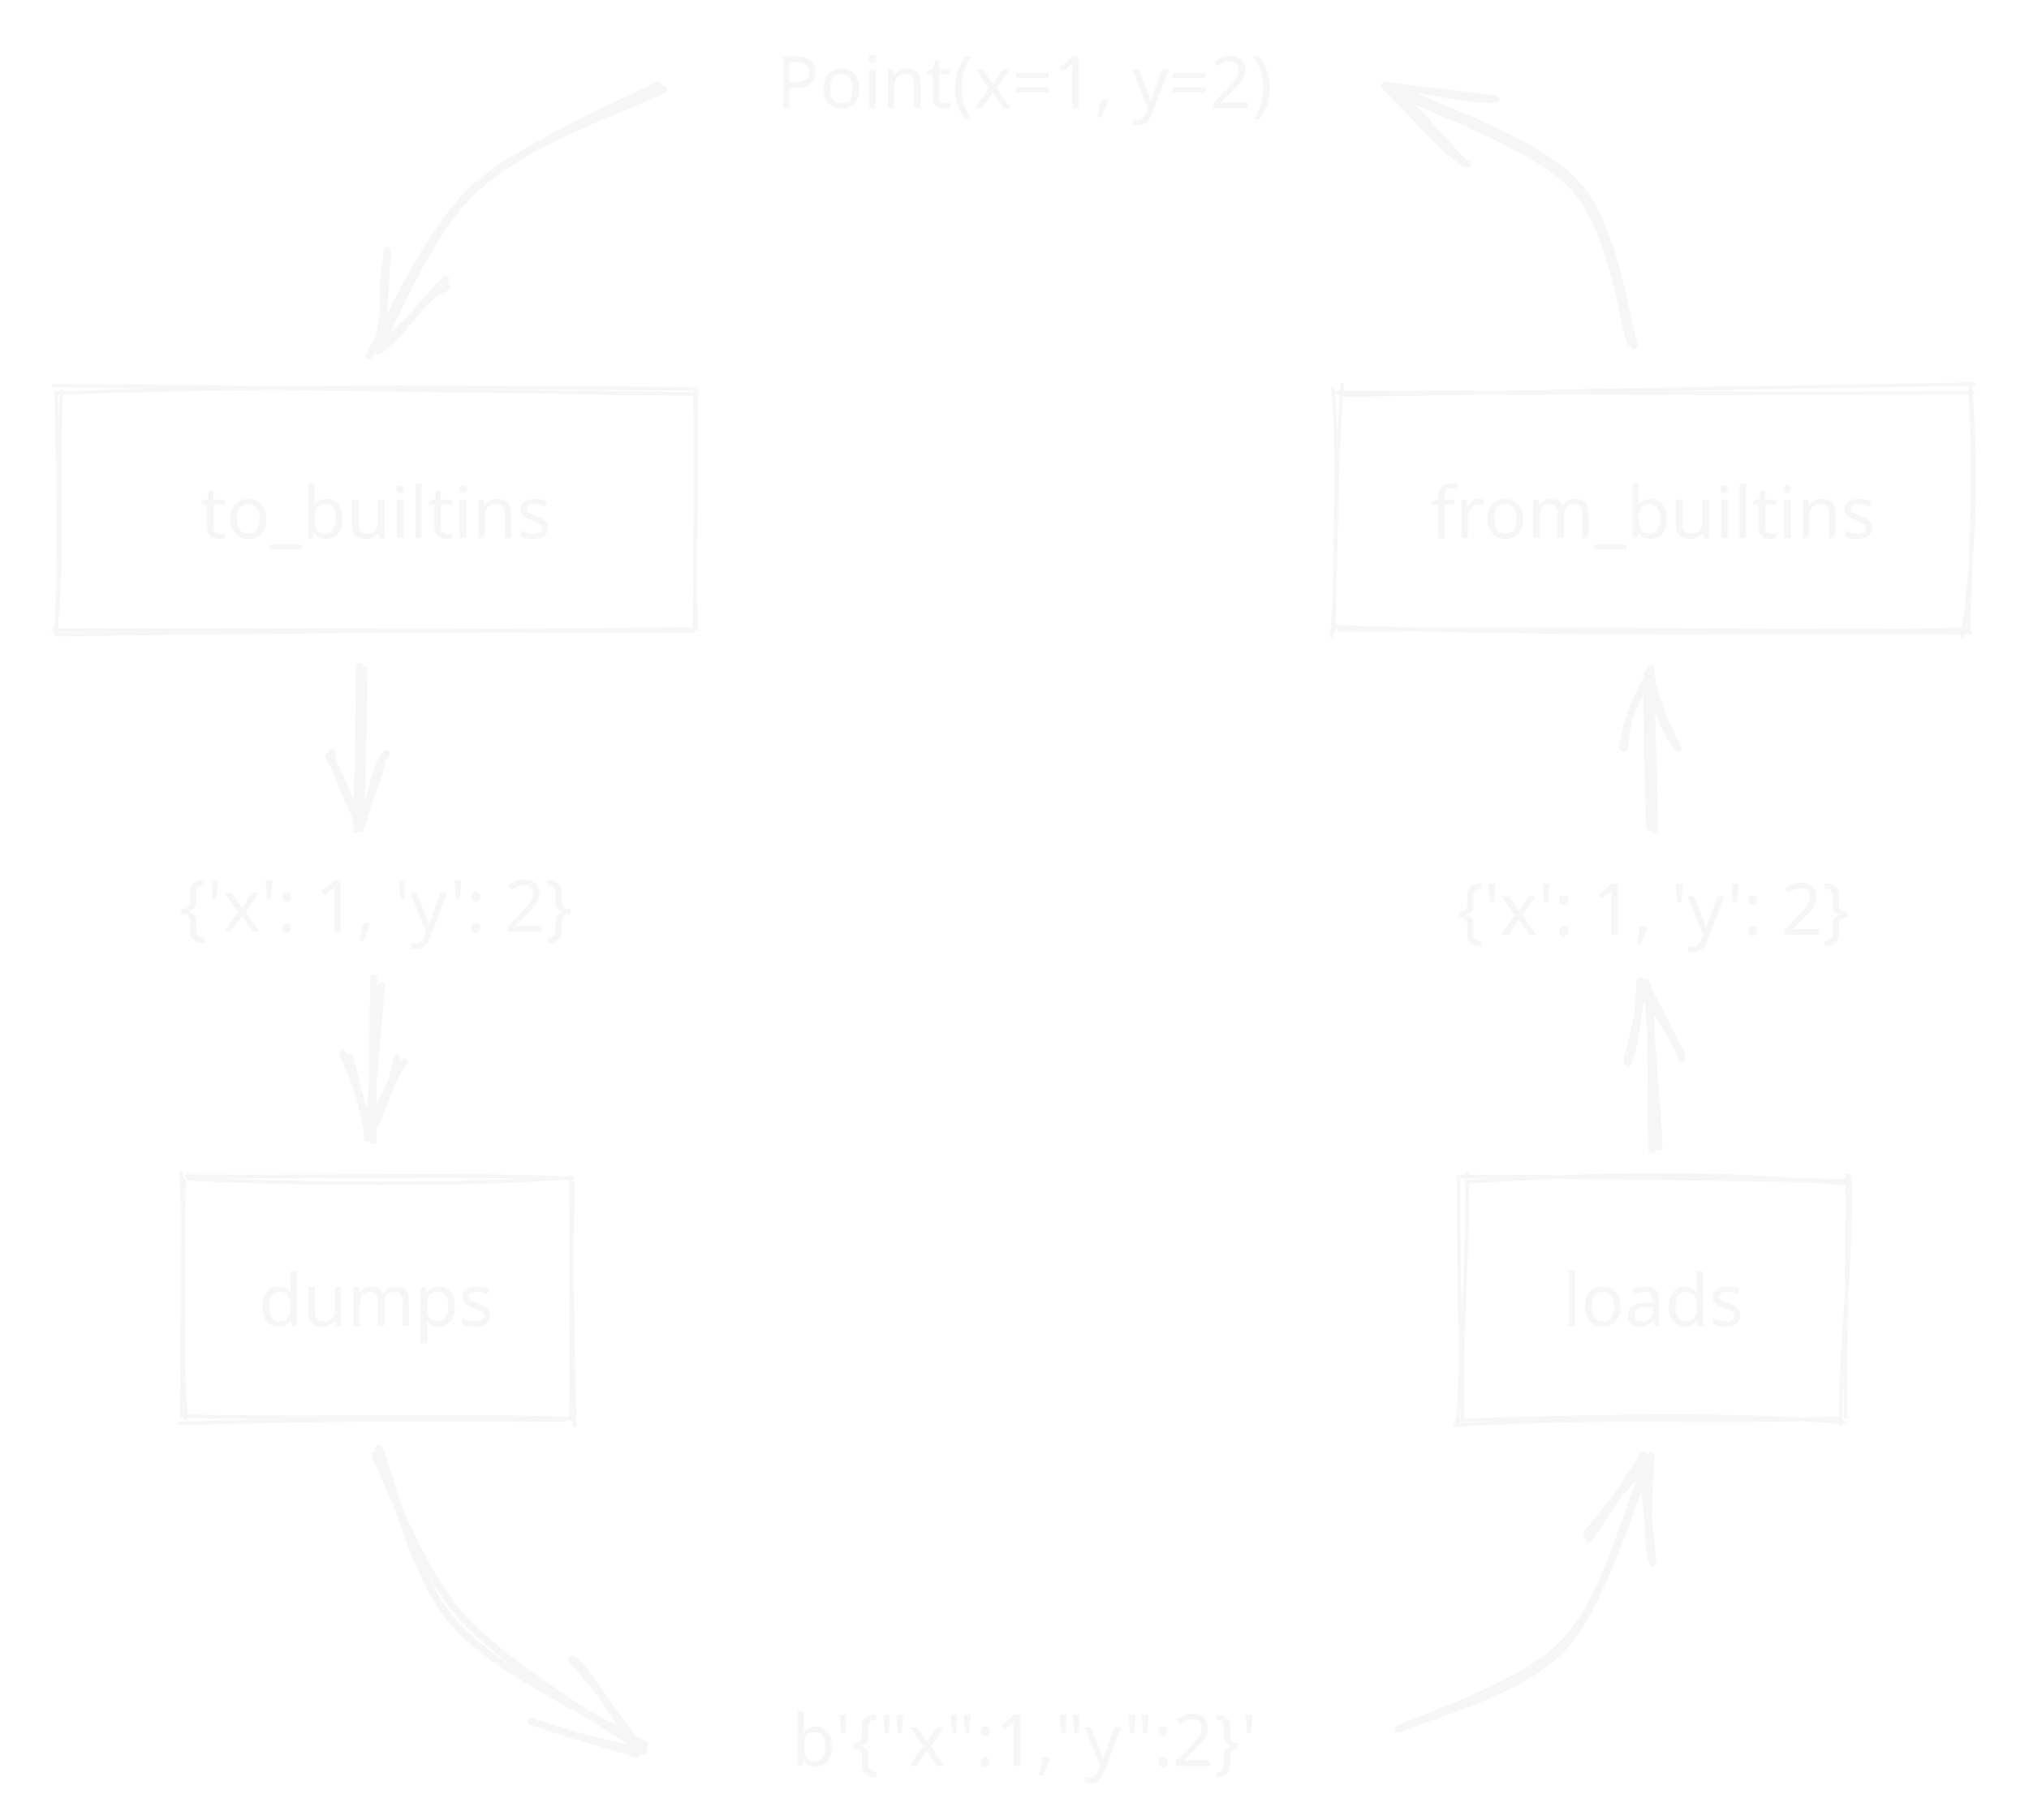
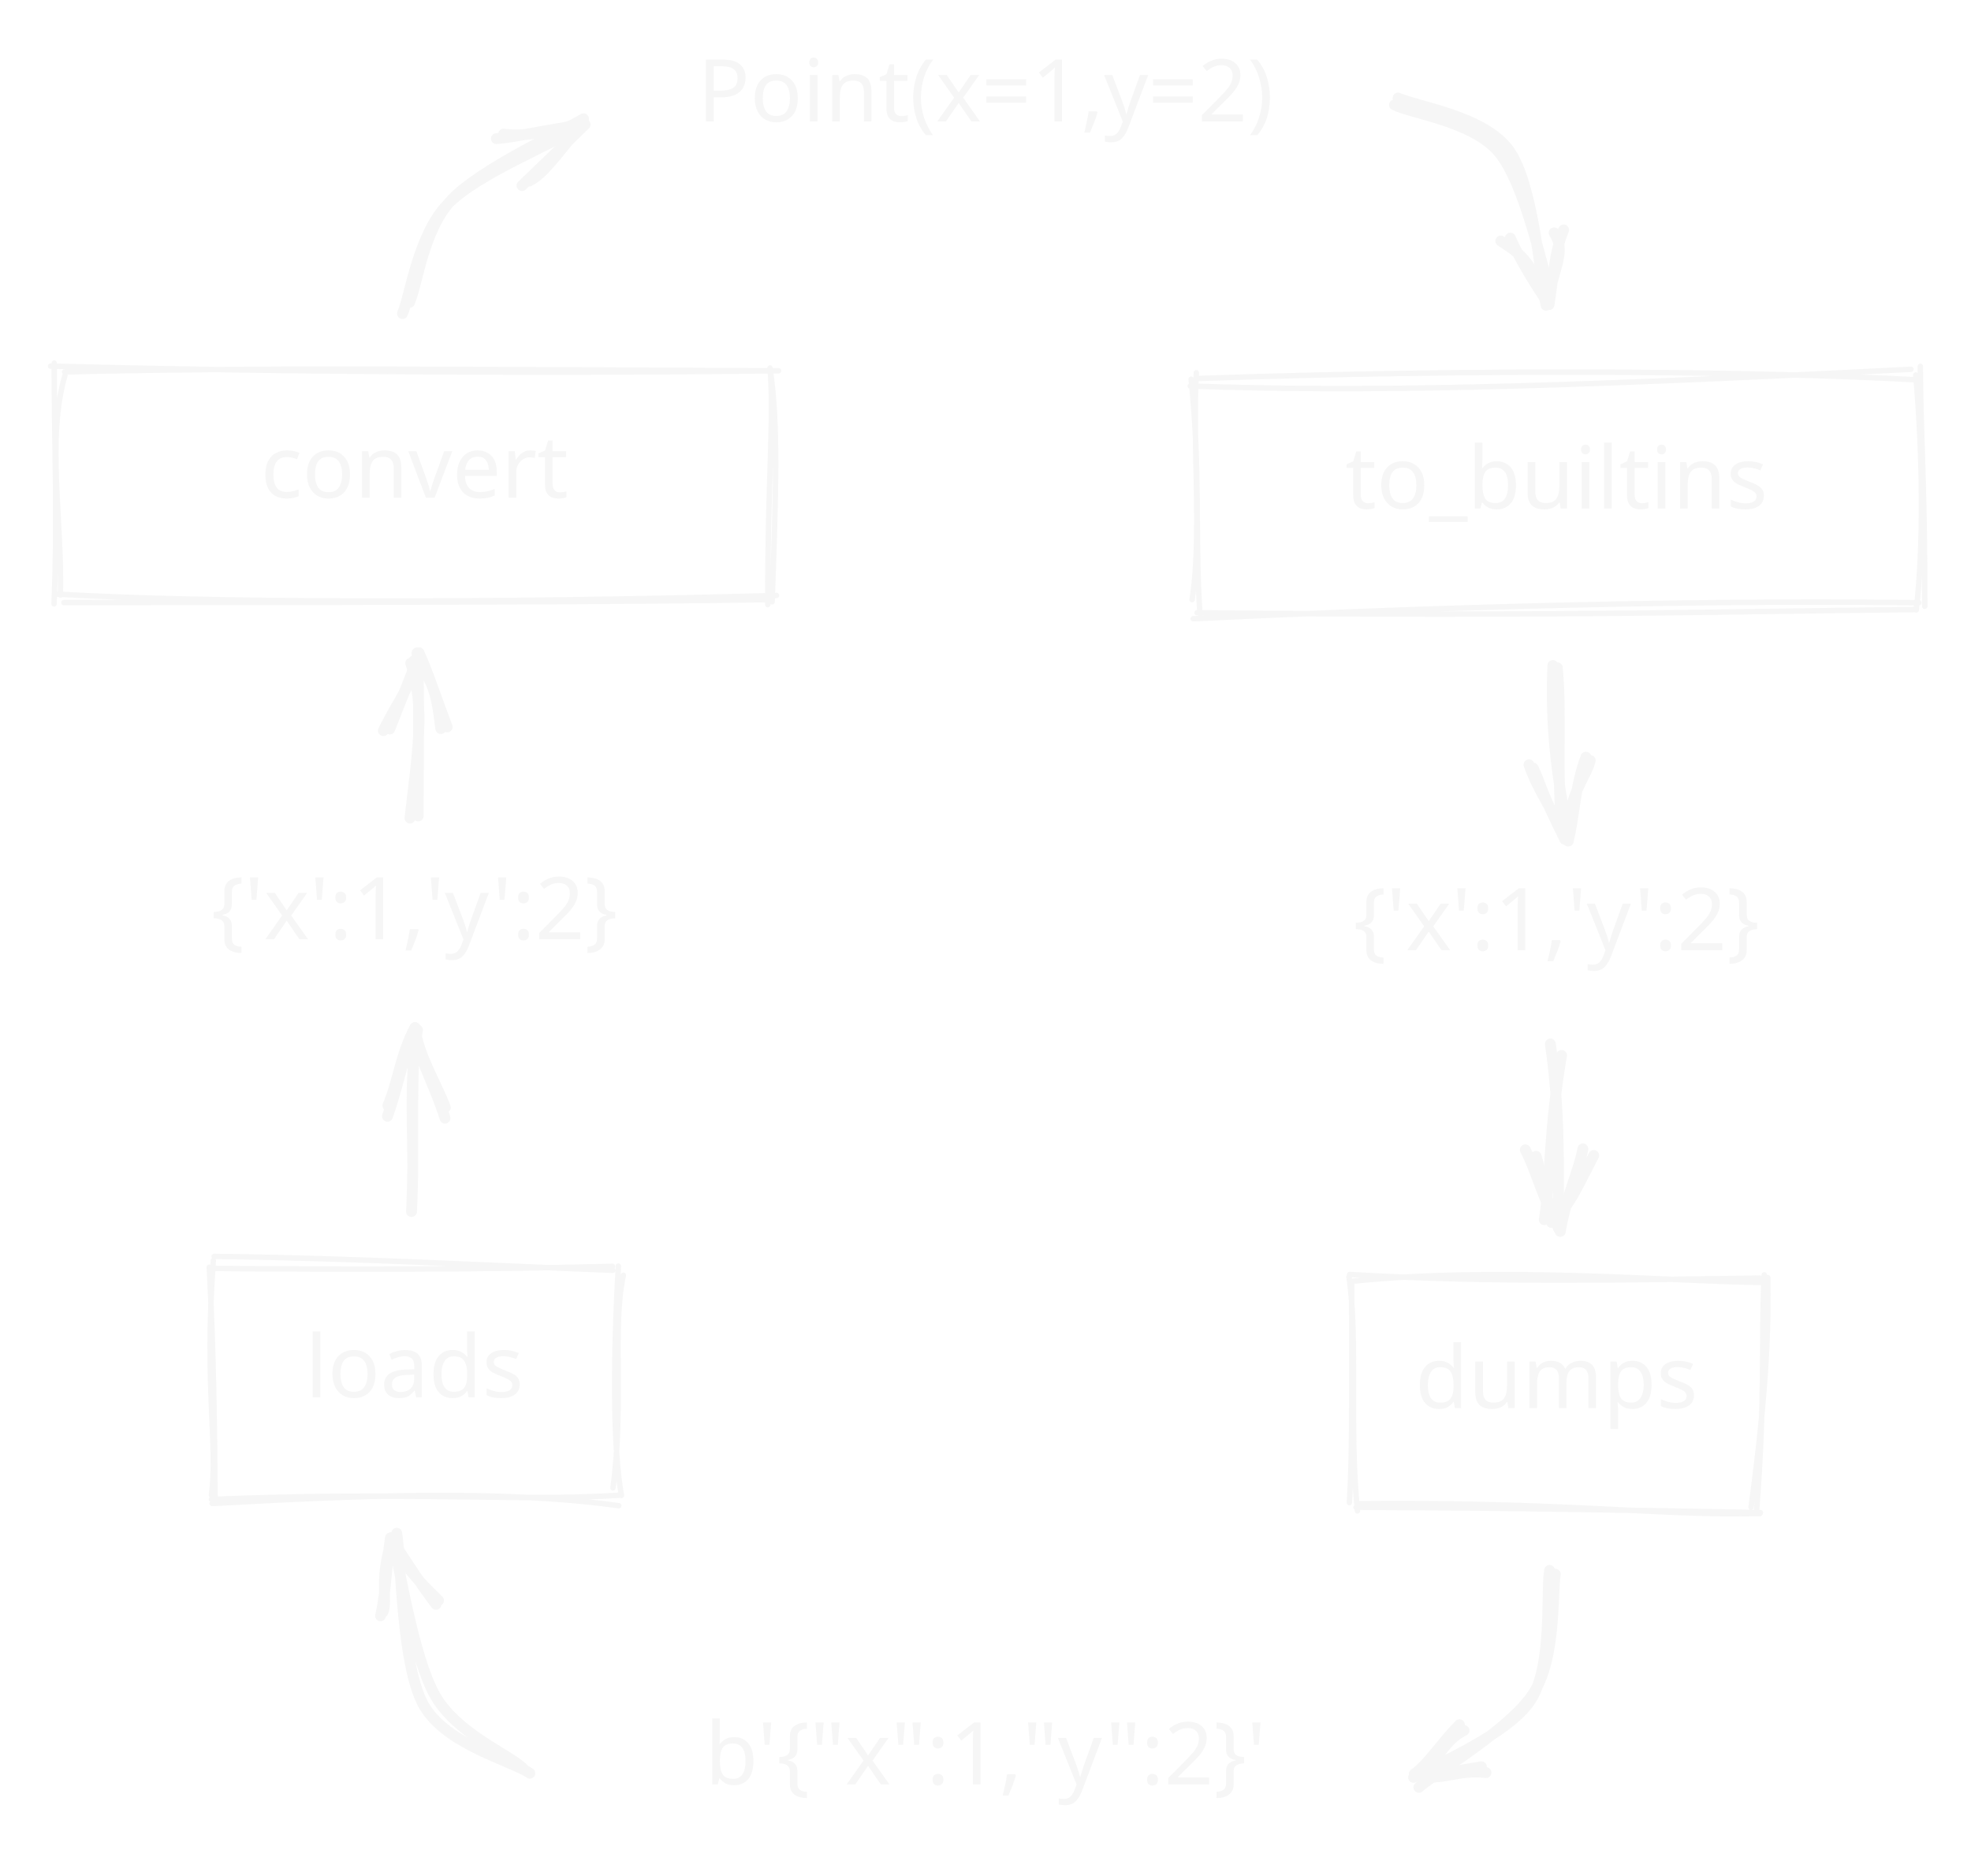
- <svg xmlns="http://www.w3.org/2000/svg" version="1.1" viewBox="0 0 564 506" width="564" height="506" filter="invert(93%) hue-rotate(180deg)">
+ <svg xmlns="http://www.w3.org/2000/svg" version="1.1" viewBox="0 0 363.783 346.055" width="727.567" height="692.11" filter="invert(93%) hue-rotate(180deg)">
  <defs>
    <style class="style-fonts">
      @font-face {
        font-family: "Virgil";
        src: url("https://excalidraw.com/Virgil.woff2");
      }
      @font-face {
        font-family: "Cascadia";
        src: url("https://excalidraw.com/Cascadia.woff2");
      }
    </style>
  </defs>
-   <g transform="translate(195.75 10) rotate(0 89 12.5)">
-     <text x="89" y="20" font-family="Cascadia, Segoe UI Emoji" font-size="20px" fill="#222222" text-anchor="middle" style="white-space: pre;" direction="ltr">Point(x=1, y=2)</text>
+   <g transform="translate(116.2083 10) rotate(0 65.68333 9.6)">
+     <text x="65.683" y="0" font-family="Cascadia, Segoe UI Emoji" font-size="16px" fill="#1e1e1e" text-anchor="middle" style="white-space: pre;" direction="ltr" dominant-baseline="text-before-edge">Point(x=1,y=2)</text>
  </g>
-   <g transform="translate(190.25 471) rotate(0 94.5 12.5)">
-     <text x="94.5" y="20" font-family="Cascadia, Segoe UI Emoji" font-size="20px" fill="#222222" text-anchor="middle" style="white-space: pre;" direction="ltr">b'{"x":1,"y":2}'</text>
+   <g transform="translate(106.825 316.8548) rotate(0 75.06667 9.6)">
+     <text x="75.067" y="0" font-family="Cascadia, Segoe UI Emoji" font-size="16px" fill="#1e1e1e" text-anchor="middle" style="white-space: pre;" direction="ltr" dominant-baseline="text-before-edge">b'{"x":1,"y":2}'</text>
  </g>
-   <g transform="translate(10 239.0317) rotate(0 94.5 12.5)">
-     <text x="94.5" y="20" font-family="Cascadia, Segoe UI Emoji" font-size="20px" fill="#222222" text-anchor="middle" style="white-space: pre;" direction="ltr">{'x': 1, 'y': 2}</text>
+   <g transform="translate(15.50834 160.9119) rotate(0 60.99166 9.6)">
+     <text x="60.992" y="0" font-family="Cascadia, Segoe UI Emoji" font-size="16px" fill="#1e1e1e" text-anchor="middle" style="white-space: pre;" direction="ltr" dominant-baseline="text-before-edge">{'x':1,'y':2}</text>
  </g>
-   <g stroke-linecap="round" transform="translate(16.5 108.625) rotate(0 88 33.5)">
-     <path d="M-1.67 -1.4 C46.58 -1.15, 91.66 -0.12, 177.39 0.93 M-0.92 0.69 C64.96 -1.8, 128.14 -0.74, 175.44 -0.52 M177.03 -0.59 C177.34 25.56, 176.21 47.14, 177.11 66.3 M176.72 -0.68 C177.24 25.98, 176.79 50.82, 176.5 66.12 M176.03 66.97 C109.65 66.5, 45.96 66.62, -1.82 66.6 M175.33 66.24 C133.53 66.96, 88.47 66.46, -0.18 67.84 M-0.93 65.9 C1.23 45.81, -0.72 26.43, 0.57 0.11 M-0.86 67.9 C-0.09 48.27, -0.15 30.79, -0.89 0.93" stroke="#222222" stroke-width="1" fill="none" />
+   <g stroke-linecap="round" transform="translate(10 67.52742) rotate(0 66.5 21.5)">
+     <path d="M1.92 1.11 C35.31 0.26, 72.56 0.64, 133.7 0.9 M-0.67 0.03 C53.38 1.43, 105.24 1.23, 132.47 0.91 M132.12 0.38 C132.91 9.72, 131.64 21.59, 131.71 44.05 M132.19 0.87 C133.62 10.83, 133.25 22.81, 132.51 43.53 M131.41 43.13 C105.19 43.51, 78.91 43.63, 1.79 43.67 M133.32 42.36 C80.87 43.8, 27.4 43.74, 0.24 42.08 M1.15 42.27 C1.48 28.5, -1.41 13.37, 1.99 1.75 M-0.03 43.92 C0.66 27.92, -0.05 11.6, 0.01 -0.53" stroke="#1e1e1e" stroke-width="1" fill="none" />
  </g>
-   <g transform="translate(39 129.625) rotate(0 65.5 12.5)">
-     <text x="65.5" y="20" font-family="Cascadia, Segoe UI Emoji" font-size="20px" fill="#222222" text-anchor="middle" style="white-space: pre;" direction="ltr">to_builtins</text>
+   <g transform="translate(43.65833 79.42742) rotate(0 32.84167 9.6)">
+     <text x="32.842" y="0" font-family="Cascadia, Segoe UI Emoji" font-size="16px" fill="#1e1e1e" text-anchor="middle" style="white-space: pre;" direction="ltr" dominant-baseline="text-before-edge">convert</text>
  </g>
-   <g stroke-linecap="round" transform="translate(51 327.625) rotate(0 53.5 33.5)">
-     <path d="M1.56 0.17 C41.73 1.95, 81.6 1.68, 108.29 -0.24 M0.84 -0.59 C39.34 -0.27, 78.34 -1.27, 107.6 -0.03 M108.36 1.44 C107.57 25.01, 108.46 51.54, 108.73 68.69 M107.68 0.1 C107.71 12.8, 107.98 26.62, 107.7 66.58 M105.84 67.19 C79.43 67.29, 49.35 66.58, -1.08 68.12 M107.82 66.84 C73.21 65.52, 41.13 67.03, 0.13 66.1 M0.63 66.78 C-1.01 43.54, 0.89 17.44, -0.68 -1.44 M-0.57 66.09 C-0.06 41.02, -0.32 17.12, 0.2 0.62" stroke="#222222" stroke-width="1" fill="none" />
+   <g stroke-linecap="round" transform="translate(39 233.5274) rotate(0 37.5 21.5)">
+     <path d="M0.53 -1.69 C27.23 -1.36, 53.33 0.1, 74.1 0.88 M0.16 0.54 C25.42 0.74, 50.92 0.74, 74.05 0.15 M76.05 1.79 C73.95 11.55, 76.21 25.77, 74.13 41.03 M75.13 0.1 C74.13 17.46, 74.15 33.98, 75.7 42.43 M75.2 44.32 C53.08 41.24, 25.46 42.52, 0.16 43.92 M75.44 42.38 C56.31 43.6, 38.03 41.65, 0.03 43.15 M0.02 42.35 C1.25 33.16, -1.32 22.59, 0.37 -0.91 M0.71 43.48 C0.58 28.98, 0.45 16, -0.38 0.32" stroke="#1e1e1e" stroke-width="1" fill="none" />
  </g>
-   <g transform="translate(74 348.625) rotate(0 30.5 12.5)">
-     <text x="30.5" y="20" font-family="Cascadia, Segoe UI Emoji" font-size="20px" fill="#222222" text-anchor="middle" style="white-space: pre;" direction="ltr">dumps</text>
+   <g transform="translate(53.04167 245.4274) rotate(0 23.45833 9.6)">
+     <text x="23.458" y="0" font-family="Cascadia, Segoe UI Emoji" font-size="16px" fill="#1e1e1e" text-anchor="middle" style="white-space: pre;" direction="ltr" dominant-baseline="text-before-edge">loads</text>
  </g>
  <g stroke-linecap="round">
-     <g transform="translate(100.5 186.125) rotate(0 -0.3532933 21.73584)">
-       <path d="M0.62 0.13 C0.73 7.39, -0.07 35.84, -0.26 43.2 M-0.51 -0.85 C-0.51 6.57, -1.17 36.55, -1.34 44.32" stroke="#222222" stroke-width="2" fill="none" />
+     <g transform="translate(74.97152 223.0052) rotate(0 1.528481 -16.18555)">
+       <path d="M1.07 -1.97 C1.61 -11.98, 0.25 -22.72, 2.08 -32.94 M0.98 0.57 C1.53 -10.11, 0.87 -20.14, 1.56 -31.87" stroke="#1e1e1e" stroke-width="2" fill="none" />
    </g>
-     <g transform="translate(100.5 186.125) rotate(0 -0.3532933 21.73584)">
-       <path d="M-8.21 23.07 C-8.21 27.34, -4.78 32.98, -0.37 44.24 M-9.12 24.16 C-5.58 29.74, -3.89 34.6, -0.78 43.6" stroke="#222222" stroke-width="2" fill="none" />
+     <g transform="translate(74.97152 223.0052) rotate(0 1.528481 -16.18555)">
+       <path d="M7.23 -18.65 C5.47 -23.27, 2.21 -28.39, 1.62 -33.38 M7.16 -16.67 C5.52 -21.94, 2.93 -26.7, 1.21 -32.55" stroke="#1e1e1e" stroke-width="2" fill="none" />
    </g>
-     <g transform="translate(100.5 186.125) rotate(0 -0.3532933 21.73584)">
-       <path d="M6.84 23.39 C3.45 27.67, 3.49 33.23, -0.37 44.24 M5.93 24.48 C5.12 29.82, 2.46 34.59, -0.78 43.6" stroke="#222222" stroke-width="2" fill="none" />
+     <g transform="translate(74.97152 223.0052) rotate(0 1.528481 -16.18555)">
+       <path d="M-3.39 -18.99 C-1.48 -23.39, -1.08 -28.4, 1.62 -33.38 M-3.46 -17.01 C-1.64 -22.16, -0.78 -26.8, 1.21 -32.55" stroke="#1e1e1e" stroke-width="2" fill="none" />
    </g>
  </g>
  <mask />
  <g stroke-linecap="round">
-     <g transform="translate(104.1519 272.7512) rotate(0 0.06194386 21.75483)">
-       <path d="M-0.26 -0.8 C-0.44 6.57, -0.54 36.74, -0.49 44.31 M1.81 1.4 C1.37 8.37, -1.28 35.49, -1.69 42.34" stroke="#222222" stroke-width="2" fill="none" />
+     <g transform="translate(77.53561 151.4908) rotate(0 -1.035611 -15.77112)">
+       <path d="M-1.87 -0.53 C-0.55 -12.19, 1.04 -20.94, -1.73 -29.11 M-0.35 -0.92 C-0.36 -12.74, -0.08 -24.65, -0.56 -31.01" stroke="#1e1e1e" stroke-width="2" fill="none" />
    </g>
-     <g transform="translate(104.1519 272.7512) rotate(0 0.06194386 21.75483)">
-       <path d="M-8.85 20.32 C-4.94 28.74, -2.43 35.98, -1.91 43.69 M-6.87 21.29 C-6.19 24.41, -4.74 29.01, -2.09 41.44" stroke="#222222" stroke-width="2" fill="none" />
+     <g transform="translate(77.53561 151.4908) rotate(0 -1.035611 -15.77112)">
+       <path d="M3.82 -17.05 C3.08 -22.83, 2.61 -26.32, -1.12 -29.54 M5 -17.35 C2.96 -22.69, 1.19 -28.13, -0.21 -31.02" stroke="#1e1e1e" stroke-width="2" fill="none" />
    </g>
-     <g transform="translate(104.1519 272.7512) rotate(0 0.06194386 21.75483)">
-       <path d="M6.15 21.53 C4.78 29.5, 2.02 36.31, -1.91 43.69 M8.13 22.5 C5.77 25.48, 4.17 29.82, -2.09 41.44" stroke="#222222" stroke-width="2" fill="none" />
+     <g transform="translate(77.53561 151.4908) rotate(0 -1.035611 -15.77112)">
+       <path d="M-6.78 -16.67 C-3.91 -22.54, -0.79 -26.16, -1.12 -29.54 M-5.6 -16.97 C-3.47 -22.5, -1.07 -28.09, -0.21 -31.02" stroke="#1e1e1e" stroke-width="2" fill="none" />
    </g>
  </g>
  <mask />
-   <g transform="translate(365 239.9273) rotate(0 94.5 12.5)">
-     <text x="94.5" y="20" font-family="Cascadia, Segoe UI Emoji" font-size="20px" fill="#222222" text-anchor="middle" style="white-space: pre;" direction="ltr">{'x': 1, 'y': 2}</text>
+   <g transform="translate(226.2917 162.9119) rotate(0 60.99166 9.6)">
+     <text x="60.992" y="0" font-family="Cascadia, Segoe UI Emoji" font-size="16px" fill="#1e1e1e" text-anchor="middle" style="white-space: pre;" direction="ltr" dominant-baseline="text-before-edge">{'x':1,'y':2}</text>
  </g>
-   <g stroke-linecap="round" transform="translate(371.5 108.625) rotate(0 88 33.5)">
-     <path d="M1.62 1.2 C41.9 0.79, 82.31 -0.39, 177.37 -1.83 M-0.11 0.47 C64.44 0.52, 130.61 1.02, 176.9 0.51 M176.23 -1.11 C177.57 17.41, 178.18 37.9, 174.1 68.45 M176.22 -0.95 C176.95 14.7, 177.16 30.73, 175.61 67.02 M176.34 67.31 C121.64 66.77, 69.83 68.29, 0.14 65.66 M175.06 66.34 C136.47 67.55, 97.43 65.81, 0.71 66.54 M-1.33 68.37 C0.36 50.71, -0.89 32.75, 1.58 -1.71 M-0.63 66.43 C-0.51 41.82, 0.58 15.4, -0.95 -0.46" stroke="#222222" stroke-width="1" fill="none" />
+   <g stroke-linecap="round" transform="translate(220.7833 69.52742) rotate(0 66.5 21.5)">
+     <path d="M-1.1 1.71 C30.56 2.79, 63.06 2.13, 131.91 -1.38 M0.56 0.31 C52.89 -1.5, 103.99 -1.05, 133.15 0.57 M133.65 -1.93 C133.68 10.69, 134.52 19.77, 134.46 42.35 M132.8 -0.33 C134.15 15.21, 134.23 31.58, 132.89 43.03 M133.37 41.69 C83.55 41.1, 33.42 43.01, -0.56 44.65 M132.47 42.96 C100.52 43.24, 67.63 44.26, 0.15 43.54 M-0.76 41.12 C1.1 29.27, -0.74 11.89, 0.02 -0.74 M0.68 43.67 C-0.28 29.28, 0.83 17.61, -0.94 0.45" stroke="#1e1e1e" stroke-width="1" fill="none" />
  </g>
-   <g transform="translate(382.5 129.625) rotate(0 77 12.5)">
-     <text x="77" y="20" font-family="Cascadia, Segoe UI Emoji" font-size="20px" fill="#222222" text-anchor="middle" style="white-space: pre;" direction="ltr">from_builtins</text>
+   <g transform="translate(235.675 81.42742) rotate(0 51.60833 9.6)">
+     <text x="51.608" y="0" font-family="Cascadia, Segoe UI Emoji" font-size="16px" fill="#1e1e1e" text-anchor="middle" style="white-space: pre;" direction="ltr" dominant-baseline="text-before-edge">to_builtins</text>
  </g>
-   <g stroke-linecap="round" transform="translate(406 327.625) rotate(0 53.5 33.5)">
-     <path d="M1.39 0.93 C34.28 -0.88, 67.36 -2.47, 108.39 1.68 M-0.56 -0.52 C26.34 -0.53, 52.37 0.01, 106.7 0.68 M108.11 -0.7 C108.8 26.6, 105.18 51.27, 105.65 68.36 M107.5 -0.88 C107.85 20.35, 106.76 41.57, 106.99 66.42 M105.18 66.6 C72.8 68.28, 40.9 65.82, -1.53 68.64 M106.82 67.84 C76.79 65.39, 47.03 65.83, -0.55 67.31 M0.57 67.11 C-0.24 46.18, 2.03 26.54, 1.79 -1.14 M-0.89 67.93 C0.63 53.61, -0.53 38.52, -0.61 -0.19" stroke="#222222" stroke-width="1" fill="none" />
+   <g stroke-linecap="round" transform="translate(249.7833 235.5274) rotate(0 37.5 21.5)">
+     <path d="M-0.07 0.89 C27.84 -1.96, 59.73 1.04, 76.04 1.12 M-0.68 -0.35 C25.01 1.17, 48.99 0.68, 75.02 0.32 M76.49 0.21 C76.6 8.1, 76.55 19.31, 73.41 42.59 M75.84 -0.29 C75.22 11.52, 76.07 22.44, 74.43 43.19 M75.07 43.76 C56.86 44.22, 38.76 41.58, 1.01 41.95 M75.13 43.59 C52.98 43.21, 31.14 42.71, 0.5 42.62 M-0.73 41.75 C-0.22 33.41, -0.27 24.89, -0.31 1.37 M0.75 43.28 C-0.78 27.68, 0.88 11.46, -0.81 0.1" stroke="#1e1e1e" stroke-width="1" fill="none" />
  </g>
-   <g transform="translate(429 348.625) rotate(0 30.5 12.5)">
-     <text x="30.5" y="20" font-family="Cascadia, Segoe UI Emoji" font-size="20px" fill="#222222" text-anchor="middle" style="white-space: pre;" direction="ltr">loads</text>
+   <g transform="translate(263.825 247.4274) rotate(0 23.45833 9.6)">
+     <text x="23.458" y="0" font-family="Cascadia, Segoe UI Emoji" font-size="16px" fill="#1e1e1e" text-anchor="middle" style="white-space: pre;" direction="ltr" dominant-baseline="text-before-edge">dumps</text>
  </g>
  <g stroke-linecap="round">
-     <g transform="translate(459.6766 319.3994) rotate(0 -0.1799366 -22.46612)">
-       <path d="M-0.49 0.31 C-0.6 -6.8, -0.82 -36.01, -0.92 -43.42 M1.46 -0.58 C1.22 -7.97, -1.27 -38.19, -1.82 -45.24" stroke="#222222" stroke-width="2" fill="none" />
+     <g transform="translate(285.7549 225.0052) rotate(0 0.8654971 -15.37056)">
+       <path d="M1.87 1.62 C1.9 -9.53, 2.17 -20.23, 0.39 -32.36 M-0.73 0.07 C0.5 -7.89, 0.05 -16.1, 2.46 -30.25" stroke="#1e1e1e" stroke-width="2" fill="none" />
    </g>
-     <g transform="translate(459.6766 319.3994) rotate(0 -0.1799366 -22.46612)">
-       <path d="M7.83 -25.08 C5.88 -30.92, 2.14 -35.07, -3.75 -46.64 M7.62 -26.22 C4.4 -33.27, 0.09 -40.78, -2.41 -46.15" stroke="#222222" stroke-width="2" fill="none" />
+     <g transform="translate(285.7549 225.0052) rotate(0 0.8654971 -15.37056)">
+       <path d="M-2.22 -11.63 C-1.03 -6.98, 0.55 -2, 0.62 0.56 M-4.23 -12.83 C-2.17 -8.83, -1.47 -4.98, 2.22 2.2" stroke="#1e1e1e" stroke-width="2" fill="none" />
    </g>
-     <g transform="translate(459.6766 319.3994) rotate(0 -0.1799366 -22.46612)">
-       <path d="M-7.17 -23.89 C-4.94 -30, -4.5 -34.48, -3.75 -46.64 M-7.38 -25.02 C-5.11 -32.53, -3.92 -40.49, -2.41 -46.15" stroke="#222222" stroke-width="2" fill="none" />
+     <g transform="translate(285.7549 225.0052) rotate(0 0.8654971 -15.37056)">
+       <path d="M8.4 -11.79 C5.93 -7.16, 3.86 -2.13, 0.62 0.56 M6.39 -13 C5.64 -8.89, 3.53 -5, 2.22 2.2" stroke="#1e1e1e" stroke-width="2" fill="none" />
    </g>
  </g>
  <mask />
  <g stroke-linecap="round">
-     <g transform="translate(459.8539 230.0779) rotate(0 -0.9787902 -21.77653)">
-       <path d="M0.08 0.58 C-0.01 -6.83, -1 -36.51, -1.05 -44.13 M-1.33 -0.16 C-1.55 -7.4, -2.15 -35.29, -2.02 -42.67" stroke="#222222" stroke-width="2" fill="none" />
+     <g transform="translate(288.3189 153.4908) rotate(0 -0.385416 -14.78448)">
+       <path d="M1.04 1.12 C0.11 -6.05, -2.36 -15.68, -1.71 -30.69 M0.02 0.32 C-1.1 -10.73, -0.03 -21.37, -0.89 -30.27" stroke="#1e1e1e" stroke-width="2" fill="none" />
    </g>
-     <g transform="translate(459.8539 230.0779) rotate(0 -0.9787902 -21.77653)">
-       <path d="M6.57 -22.1 C3.34 -26.03, -0.34 -34.13, -0.69 -41.36 M6.16 -22.74 C2.73 -29.52, 0.14 -36.04, -1.16 -42.78" stroke="#222222" stroke-width="2" fill="none" />
+     <g transform="translate(288.3189 153.4908) rotate(0 -0.385416 -14.78448)">
+       <path d="M-5.33 -11.75 C-3.86 -8.65, -3.94 -7.38, 0.5 1.36 M-6.12 -12.37 C-4.42 -7.47, -0.76 -2.24, 1.13 1.69" stroke="#1e1e1e" stroke-width="2" fill="none" />
    </g>
-     <g transform="translate(459.8539 230.0779) rotate(0 -0.9787902 -21.77653)">
-       <path d="M-8.49 -22.03 C-7.8 -25.99, -7.58 -34.11, -0.69 -41.36 M-8.9 -22.68 C-7.57 -29.32, -5.41 -35.87, -1.16 -42.78" stroke="#222222" stroke-width="2" fill="none" />
+     <g transform="translate(288.3189 153.4908) rotate(0 -0.385416 -14.78448)">
+       <path d="M5.19 -13.15 C4.24 -9.64, 1.73 -8.05, 0.5 1.36 M4.39 -13.77 C2.33 -8.36, 2.24 -2.64, 1.13 1.69" stroke="#1e1e1e" stroke-width="2" fill="none" />
    </g>
  </g>
  <mask />
  <g stroke-linecap="round">
-     <g transform="translate(184.5 25) rotate(0 -40.94424 36.27425)">
-       <path d="M-0.05 -0.13 C-8.76 4.24, -38.56 14.52, -52.19 26.84 C-65.83 39.16, -77.17 66.07, -81.84 73.8 M-1.53 -1.25 C-10.34 3.18, -39.74 15.59, -52.72 27.77 C-65.69 39.96, -74.91 64.1, -79.39 71.87" stroke="#222222" stroke-width="2" fill="none" />
+     <g transform="translate(75.28333 56.85484) rotate(0 15.70806 -16.97206)">
+       <path d="M0.3 -1.06 C1.75 -4.23, 2.78 -14.42, 8.14 -20.07 C13.49 -25.71, 28.47 -32.57, 32.41 -34.94 M-1 1 C0.35 -1.97, 1.78 -13.33, 7.26 -19.09 C12.74 -24.86, 27.76 -30.69, 31.86 -33.59" stroke="#1e1e1e" stroke-width="2" fill="none" />
    </g>
-     <g transform="translate(184.5 25) rotate(0 -40.94424 36.27425)">
-       <path d="M-76.67 46.88 C-79.15 52.22, -76.79 63.01, -79.07 72.46 M-76.84 44.63 C-77.47 49.89, -76.61 55.96, -79.66 72.43" stroke="#222222" stroke-width="2" fill="none" />
+     <g transform="translate(75.28333 56.85484) rotate(0 15.70806 -16.97206)">
+       <path d="M21.06 -22.61 C23.59 -25.08, 27.39 -28.64, 32.68 -33.86 M22.39 -23.44 C24.99 -24.84, 26.68 -27.26, 32.16 -34.04" stroke="#1e1e1e" stroke-width="2" fill="none" />
    </g>
-     <g transform="translate(184.5 25) rotate(0 -40.94424 36.27425)">
-       <path d="M-60.43 54.94 C-67.93 57.8, -70.56 66.12, -79.07 72.46 M-60.6 52.69 C-64.53 56.21, -66.93 60.67, -79.66 72.43" stroke="#222222" stroke-width="2" fill="none" />
+     <g transform="translate(75.28333 56.85484) rotate(0 15.70806 -16.97206)">
+       <path d="M16.33 -31.27 C20 -31.53, 25.02 -32.87, 32.68 -33.86 M17.66 -32.1 C21.2 -31.64, 23.91 -32.2, 32.16 -34.04" stroke="#1e1e1e" stroke-width="2" fill="none" />
    </g>
  </g>
  <mask />
  <g stroke-linecap="round">
-     <g transform="translate(104.5 404) rotate(0 37.27789 40.72399)">
-       <path d="M0.81 -1.16 C4.51 6.83, 9.83 34.07, 22.16 47.8 C34.49 61.52, 66.09 75.85, 74.78 81.19 M-0.23 0.85 C3.86 8.51, 11.99 32.47, 24.43 46.09 C36.87 59.72, 66.04 76.91, 74.43 82.61" stroke="#222222" stroke-width="2" fill="none" />
+     <g transform="translate(253.5753 50.8269) rotate(90 18.18823 -13.62506)">
+       <path d="M0.34 0.76 C1.97 -2.42, 3.35 -13.74, 9.12 -18.53 C14.89 -23.33, 30.57 -26.52, 34.96 -28.01 M-0.93 0.11 C0.69 -3.48, 2.39 -15.86, 8.76 -20.41 C15.14 -24.96, 32.87 -26.19, 37.31 -27.22" stroke="#1e1e1e" stroke-width="2" fill="none" />
    </g>
-     <g transform="translate(104.5 404) rotate(0 37.27789 40.72399)">
-       <path d="M43.25 74.57 C55.16 79.04, 62.8 80.29, 72.44 83.72 M44.59 75.06 C52.68 77.63, 58.2 79.82, 74.15 82.71" stroke="#222222" stroke-width="2" fill="none" />
+     <g transform="translate(253.5753 50.8269) rotate(90 18.18823 -13.62506)">
+       <path d="M25.46 -18.86 C28.23 -23.24, 29.6 -24.37, 36.77 -27.3 M24.92 -20.62 C28.72 -22.27, 33.95 -25.52, 37.18 -27.75" stroke="#1e1e1e" stroke-width="2" fill="none" />
    </g>
-     <g transform="translate(104.5 404) rotate(0 37.27789 40.72399)">
-       <path d="M54.36 57.32 C62.96 66.97, 67.31 73.32, 72.44 83.72 M55.7 57.81 C61.19 64.21, 64.18 70.32, 74.15 82.71" stroke="#222222" stroke-width="2" fill="none" />
+     <g transform="translate(253.5753 50.8269) rotate(90 18.18823 -13.62506)">
+       <path d="M23.95 -28.7 C27.14 -30.66, 28.87 -29.36, 36.77 -27.3 M23.41 -30.46 C27.68 -28.65, 33.44 -28.44, 37.18 -27.75" stroke="#1e1e1e" stroke-width="2" fill="none" />
    </g>
  </g>
  <mask />
  <g stroke-linecap="round">
-     <g transform="translate(389.5 480) rotate(0 34.25632 -37.19851)">
-       <path d="M-0.84 0.8 C6.66 -2.98, 34.09 -11.15, 45.78 -23.81 C57.48 -36.48, 65.37 -66.69, 69.35 -75.19 M0.92 0.17 C8.26 -3.28, 33.94 -9.73, 45.25 -22.18 C56.56 -34.62, 64.6 -65.83, 68.77 -74.5" stroke="#222222" stroke-width="2" fill="none" />
+     <g transform="translate(97.28333 326.8548) rotate(0 -12.17152 -21.78408)">
+       <path d="M0.51 0.36 C-2.54 -1.84, -15.02 -4.88, -19.12 -12.26 C-23.21 -19.64, -23.21 -38.78, -24.06 -43.93 M-0.69 -0.5 C-3.31 -3.12, -12.96 -6.9, -16.99 -14 C-21.02 -21.1, -23.68 -38.41, -24.85 -43.1" stroke="#1e1e1e" stroke-width="2" fill="none" />
    </g>
-     <g transform="translate(389.5 480) rotate(0 34.25632 -37.19851)">
-       <path d="M69.85 -45.47 C69.19 -56.37, 66.98 -66.02, 67.33 -75.3 M69.38 -46.89 C68.47 -52.02, 68.51 -58.28, 69.28 -74.6" stroke="#222222" stroke-width="2" fill="none" />
+     <g transform="translate(97.28333 326.8548) rotate(0 -12.17152 -21.78408)">
+       <path d="M-16.35 -31.51 C-17.84 -33.15, -21.84 -36.34, -25.04 -42.4 M-16.81 -30.81 C-19.56 -34.36, -23.3 -40.28, -25.19 -43.07" stroke="#1e1e1e" stroke-width="2" fill="none" />
    </g>
-     <g transform="translate(389.5 480) rotate(0 34.25632 -37.19851)">
-       <path d="M52.08 -52.12 C57.89 -60.45, 62.2 -67.66, 67.33 -75.3 M51.62 -53.54 C54.38 -57.12, 58.14 -61.99, 69.28 -74.6" stroke="#222222" stroke-width="2" fill="none" />
+     <g transform="translate(97.28333 326.8548) rotate(0 -12.17152 -21.78408)">
+       <path d="M-26.6 -29.38 C-25.72 -31.57, -27.33 -35.25, -25.04 -42.4 M-27.05 -28.69 C-25.96 -33.09, -25.87 -39.8, -25.19 -43.07" stroke="#1e1e1e" stroke-width="2" fill="none" />
    </g>
  </g>
  <mask />
  <g stroke-linecap="round">
-     <g transform="translate(453.5 96) rotate(0 -32.97907 -35.83943)">
-       <path d="M0.78 0.19 C-1.68 -7.48, -4.46 -33.19, -15.65 -45.19 C-26.83 -57.2, -57.69 -67.39, -66.33 -71.87 M-0.26 -0.76 C-2.78 -8.39, -5.33 -32.58, -16.41 -44.28 C-27.49 -55.99, -58.23 -66.46, -66.74 -71.01" stroke="#222222" stroke-width="2" fill="none" />
+     <g transform="translate(286.2833 289.8548) rotate(0 -12.31002 19.94375)">
+       <path d="M0.77 0.63 C0.18 4.51, 0.94 16.05, -3.26 22.61 C-7.46 29.16, -21.13 37.12, -24.41 39.97 M-0.28 -0.08 C-0.99 4.03, 0.36 17.57, -3.82 23.94 C-8.01 30.31, -21.73 35.87, -25.39 38.13" stroke="#1e1e1e" stroke-width="2" fill="none" />
    </g>
-     <g transform="translate(453.5 96) rotate(0 -32.97907 -35.83943)">
-       <path d="M-37.64 -68.44 C-46.58 -68.17, -52.66 -70.55, -68.55 -72.18 M-38.23 -68.46 C-44.28 -69.37, -49.51 -69.98, -65.97 -71.78" stroke="#222222" stroke-width="2" fill="none" />
+     <g transform="translate(286.2833 289.8548) rotate(0 -12.31002 19.94375)">
+       <path d="M-16.07 29.47 C-20.01 31.35, -21.35 35.97, -24.64 37.87 M-16.92 28.4 C-20.48 32.06, -22.59 35.56, -25.22 37.5" stroke="#1e1e1e" stroke-width="2" fill="none" />
    </g>
-     <g transform="translate(453.5 96) rotate(0 -32.97907 -35.83943)">
-       <path d="M-45.65 -50.4 C-52.87 -54.34, -57.1 -60.86, -68.55 -72.18 M-46.24 -50.43 C-50.77 -55.09, -54.32 -59.47, -65.97 -71.78" stroke="#222222" stroke-width="2" fill="none" />
+     <g transform="translate(286.2833 289.8548) rotate(0 -12.31002 19.94375)">
+       <path d="M-12.02 37.24 C-17.23 36.64, -19.88 38.74, -24.64 37.87 M-12.87 36.16 C-17.83 37.01, -21.4 37.7, -25.22 37.5" stroke="#1e1e1e" stroke-width="2" fill="none" />
    </g>
  </g>
  <mask />
</svg>
